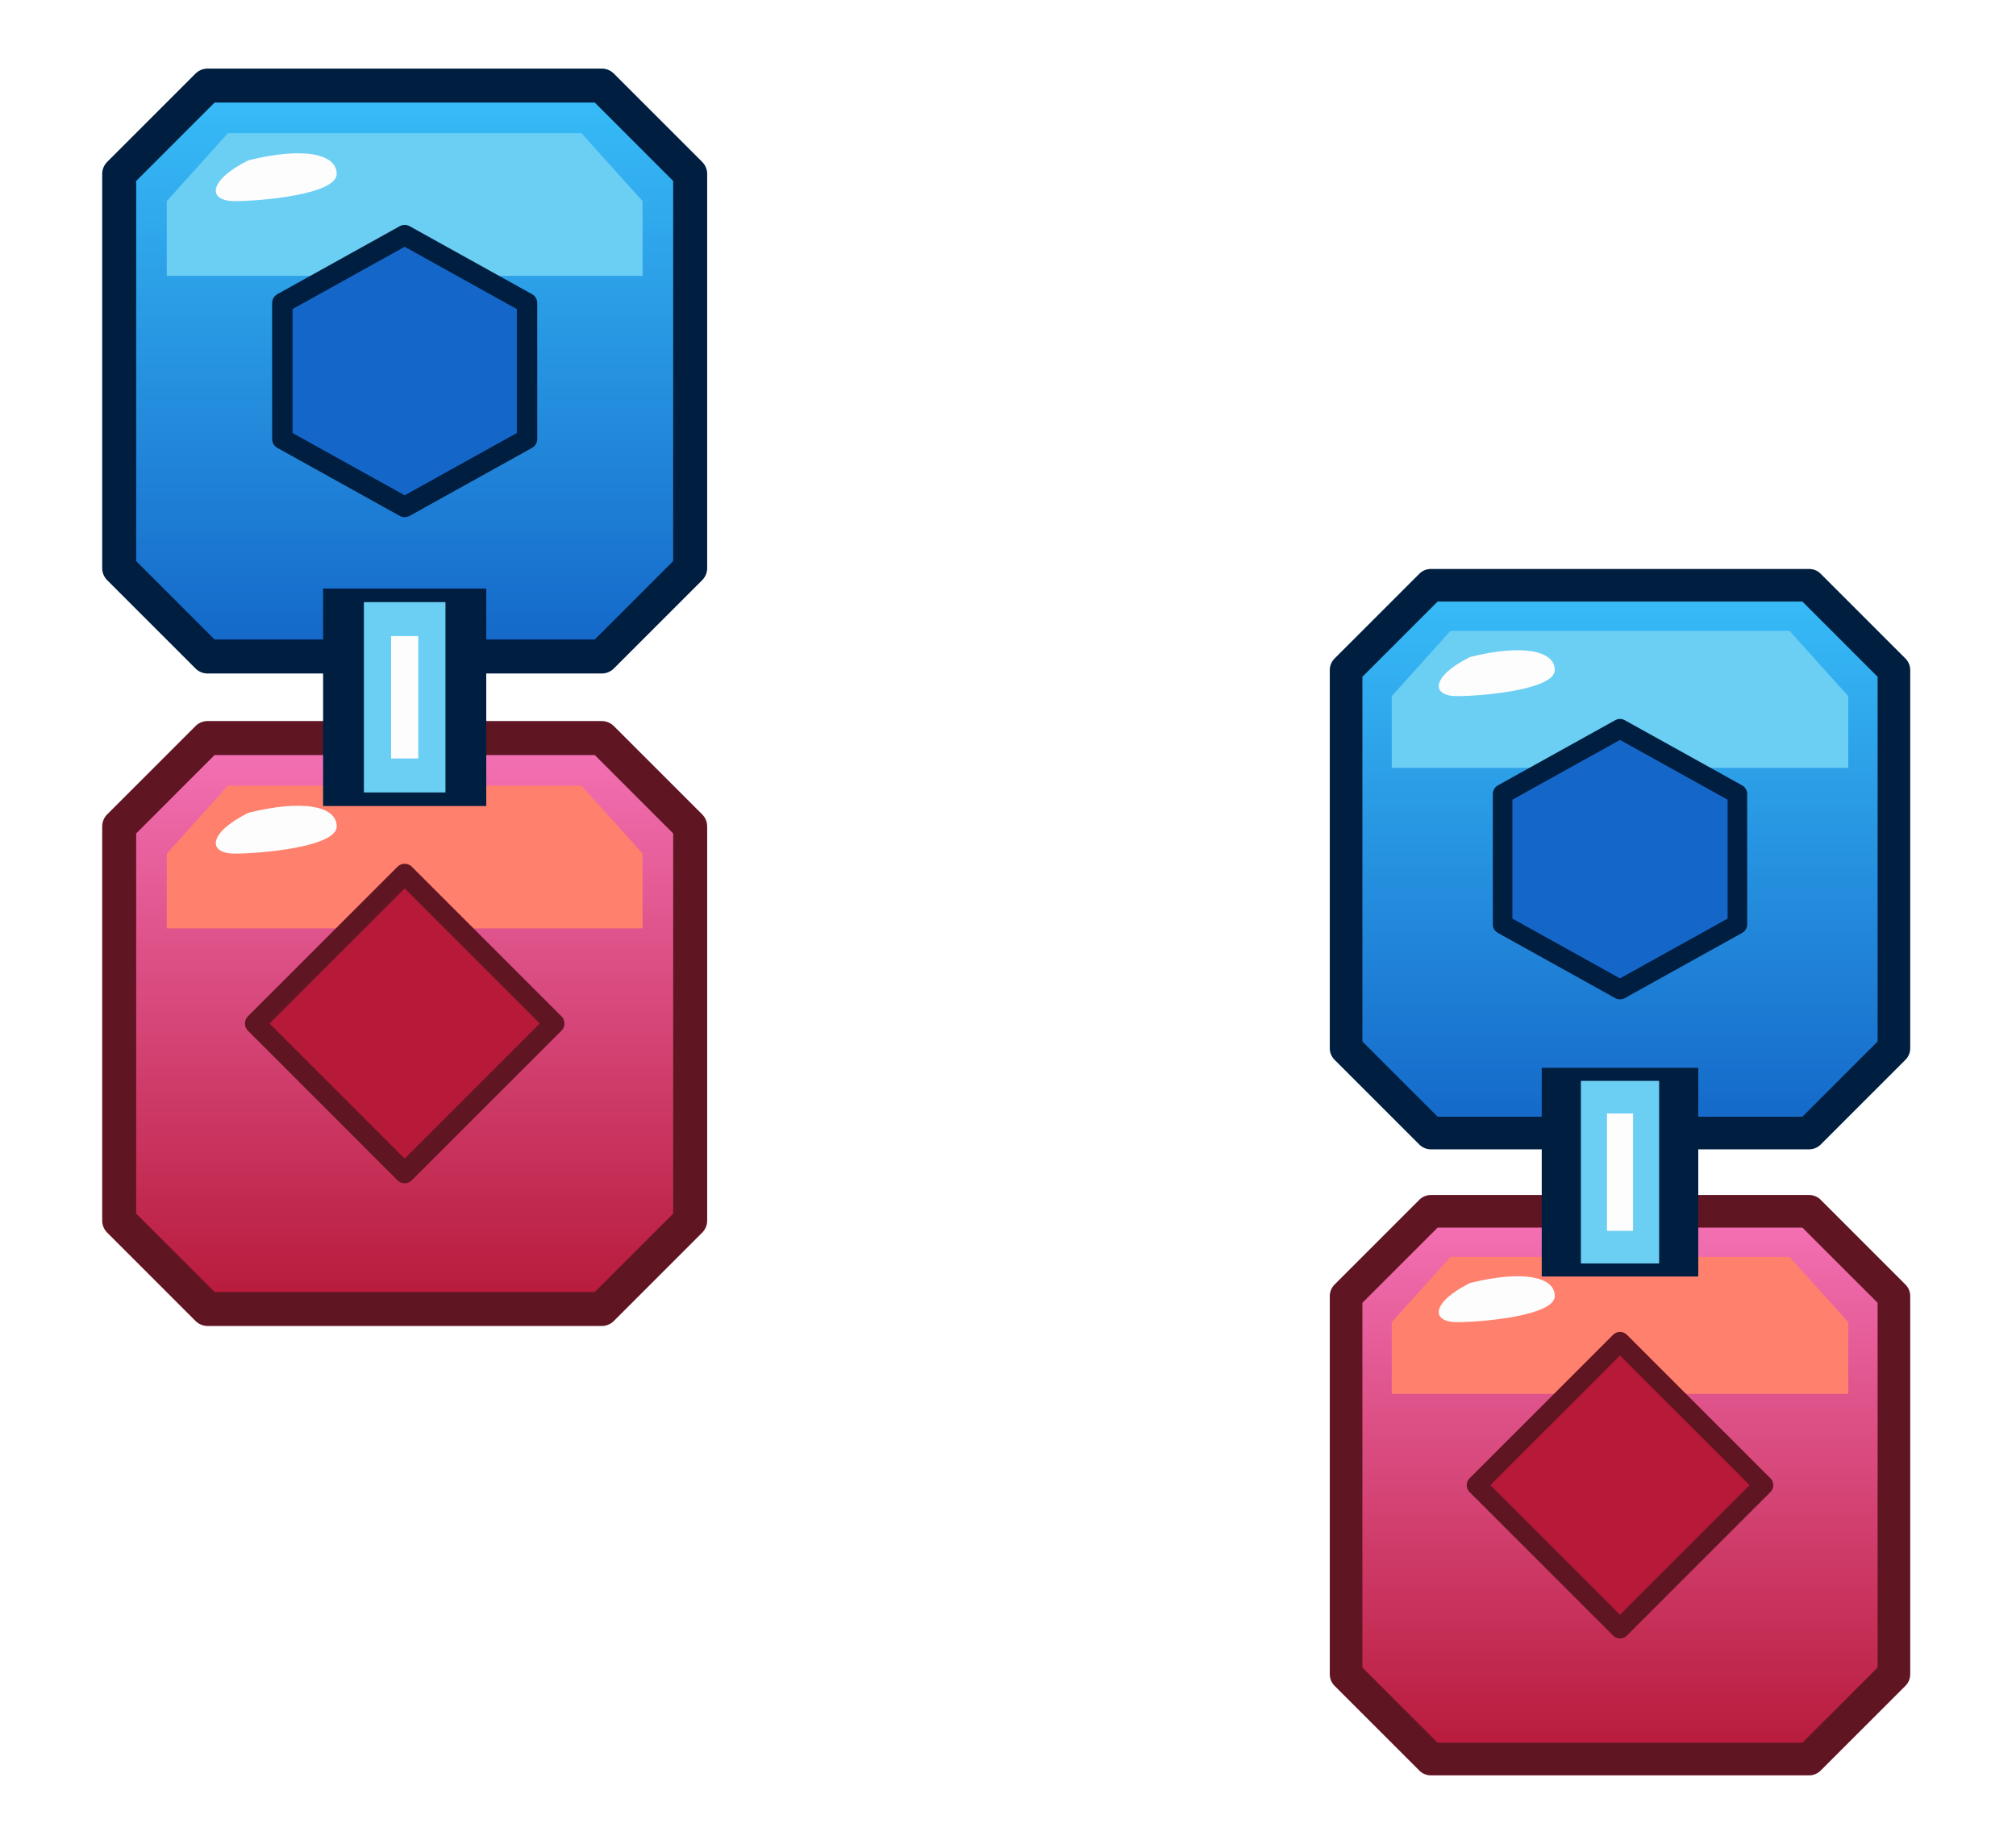
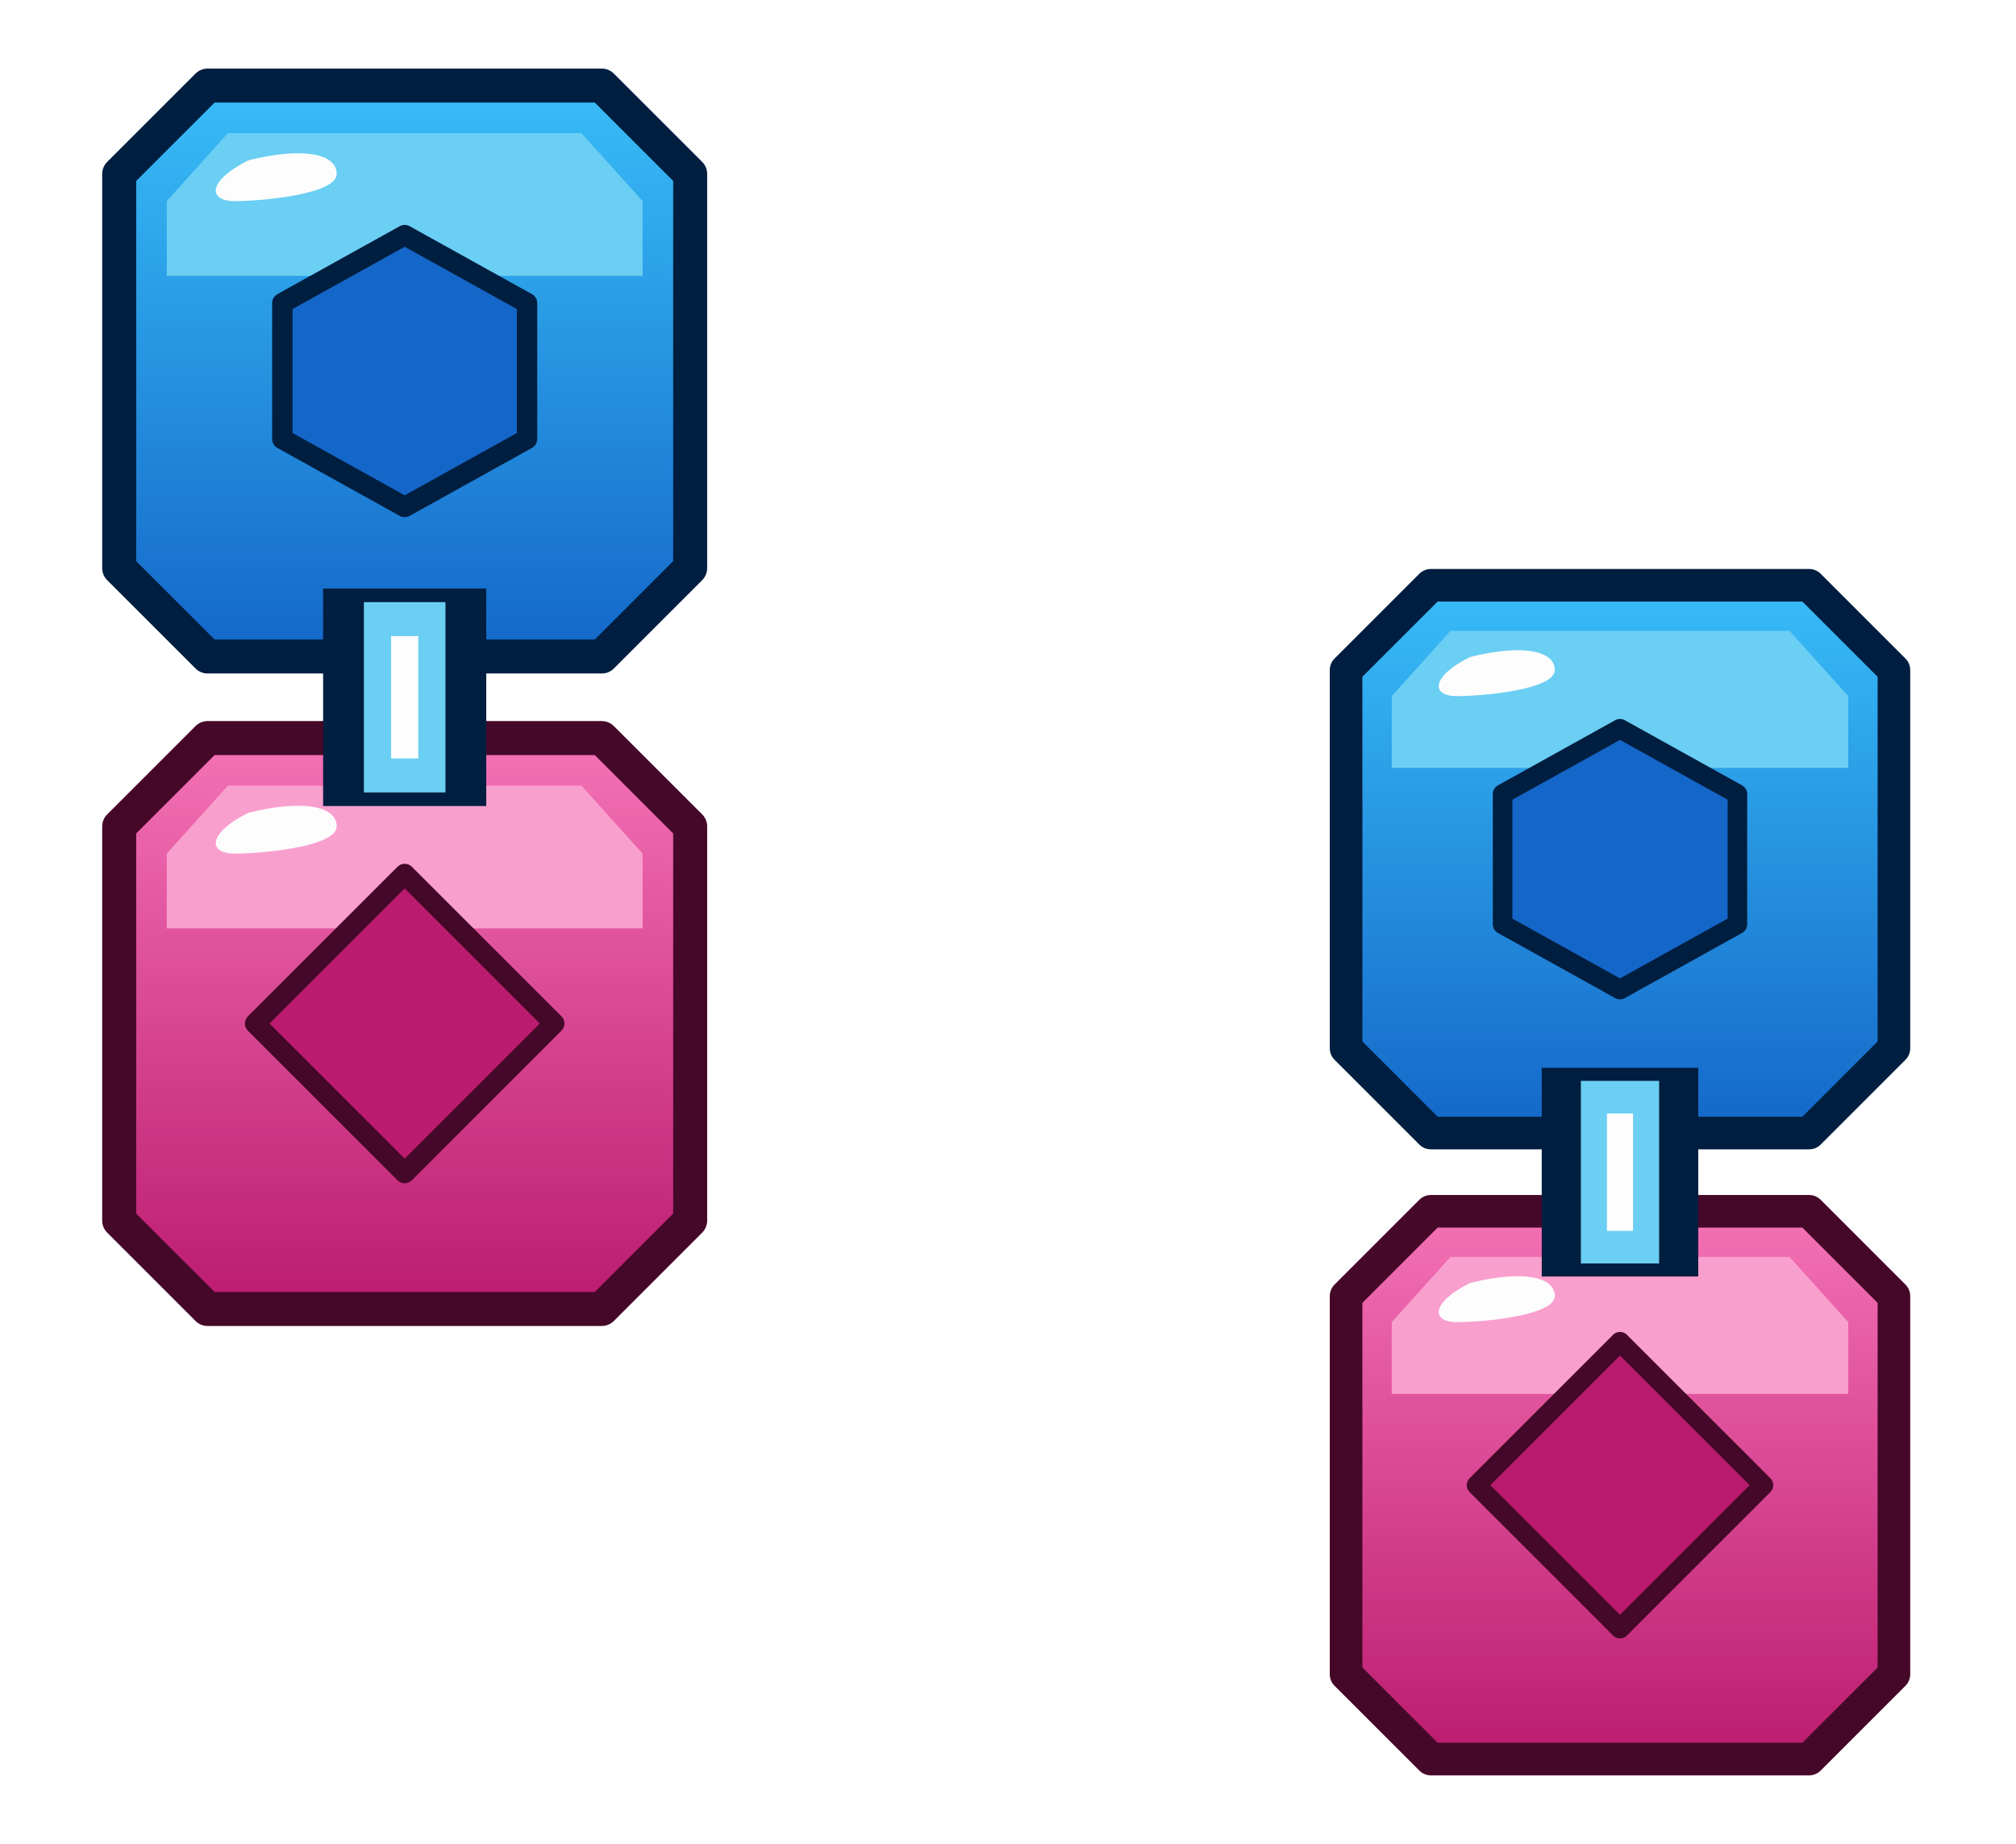
<svg xmlns="http://www.w3.org/2000/svg" viewBox="0 0 234 214">
  <g transform="translate(9.1 5.2) scale(0.789)">
    <g transform="translate(0 0)">
      <defs>
        <linearGradient id="motif-0-volume-cyan" x2="0" y2="1">
          <stop stop-color="#38BDF8" />
          <stop offset="1" stop-color="#1467C8" />
        </linearGradient>
      </defs>
      <polygon points="19,6 77,6 90,19 90,77 77,90 19,90 6,77 6,19" fill="url(#motif-0-volume-cyan)" stroke="#001E40" stroke-width="5" stroke-linejoin="round" />
      <path d="M22 13H74L83 23V34H13V23Z" fill="#6BCEF3" />
      <polygon points="48,28 66,38 66,58 48,68 30,58 30,38" fill="#1467C8" stroke="#001E40" stroke-width="3" stroke-linejoin="round" />
      <path d="M25 17c8-2 13-1 13 2s-11 4-15 4-4-3 2-6z" fill="#FDFDFD" />
    </g>
    <g transform="translate(0 96)">
      <defs>
        <linearGradient id="motif-0-volume-magenta" x2="0" y2="1">
          <stop stop-color="#F472B6" />
-           <stop offset="1" stop-color="#B71939" />
+           <stop offset="1" stop-color="#BB1B6F" />
        </linearGradient>
      </defs>
-       <polygon points="19,6 77,6 90,19 90,77 77,90 19,90 6,77 6,19" fill="url(#motif-0-volume-magenta)" stroke="#601523" stroke-width="5" stroke-linejoin="round" />
-       <path d="M22 13H74L83 23V34H13V23Z" fill="#FF806D" />
-       <polygon points="48,26 70,48 48,70 26,48" fill="#B71939" stroke="#601523" stroke-width="3" stroke-linejoin="round" />
+       <polygon points="19,6 77,6 90,19 90,77 77,90 19,90 6,77 6,19" fill="url(#motif-0-volume-magenta)" stroke="#450828" stroke-width="5" stroke-linejoin="round" />
+       <path d="M22 13H74L83 23V34H13V23Z" fill="#F99FCE" />
+       <polygon points="48,26 70,48 48,70 26,48" fill="#BB1B6F" stroke="#450828" stroke-width="3" stroke-linejoin="round" />
      <path d="M25 17c8-2 13-1 13 2s-11 4-15 4-4-3 2-6z" fill="#FDFDFD" />
    </g>
    <path d="M36 80h24v32H36Z" fill="#001E40" />
    <path d="M42 82h12v28H42Z" fill="#6BCEF3" />
    <path d="M46 87h4v18h-4Z" fill="#FDFDFD" />
  </g>
  <g transform="translate(151.7 63.4) scale(0.757)">
    <g transform="translate(0 0)">
      <defs>
        <linearGradient id="motif-1-volume-cyan" x2="0" y2="1">
          <stop stop-color="#38BDF8" />
          <stop offset="1" stop-color="#1467C8" />
        </linearGradient>
      </defs>
      <polygon points="19,6 77,6 90,19 90,77 77,90 19,90 6,77 6,19" fill="url(#motif-1-volume-cyan)" stroke="#001E40" stroke-width="5" stroke-linejoin="round" />
      <path d="M22 13H74L83 23V34H13V23Z" fill="#6BCEF3" />
      <polygon points="48,28 66,38 66,58 48,68 30,58 30,38" fill="#1467C8" stroke="#001E40" stroke-width="3" stroke-linejoin="round" />
      <path d="M25 17c8-2 13-1 13 2s-11 4-15 4-4-3 2-6z" fill="#FDFDFD" />
    </g>
    <g transform="translate(0 96)">
      <defs>
        <linearGradient id="motif-1-volume-magenta" x2="0" y2="1">
          <stop stop-color="#F472B6" />
-           <stop offset="1" stop-color="#B71939" />
+           <stop offset="1" stop-color="#BB1B6F" />
        </linearGradient>
      </defs>
-       <polygon points="19,6 77,6 90,19 90,77 77,90 19,90 6,77 6,19" fill="url(#motif-1-volume-magenta)" stroke="#601523" stroke-width="5" stroke-linejoin="round" />
-       <path d="M22 13H74L83 23V34H13V23Z" fill="#FF806D" />
-       <polygon points="48,26 70,48 48,70 26,48" fill="#B71939" stroke="#601523" stroke-width="3" stroke-linejoin="round" />
+       <polygon points="19,6 77,6 90,19 90,77 77,90 19,90 6,77 6,19" fill="url(#motif-1-volume-magenta)" stroke="#450828" stroke-width="5" stroke-linejoin="round" />
+       <path d="M22 13H74L83 23V34H13V23Z" fill="#F99FCE" />
+       <polygon points="48,26 70,48 48,70 26,48" fill="#BB1B6F" stroke="#450828" stroke-width="3" stroke-linejoin="round" />
      <path d="M25 17c8-2 13-1 13 2s-11 4-15 4-4-3 2-6z" fill="#FDFDFD" />
    </g>
    <path d="M36 80h24v32H36Z" fill="#001E40" />
    <path d="M42 82h12v28H42Z" fill="#6BCEF3" />
    <path d="M46 87h4v18h-4Z" fill="#FDFDFD" />
  </g>
</svg>
